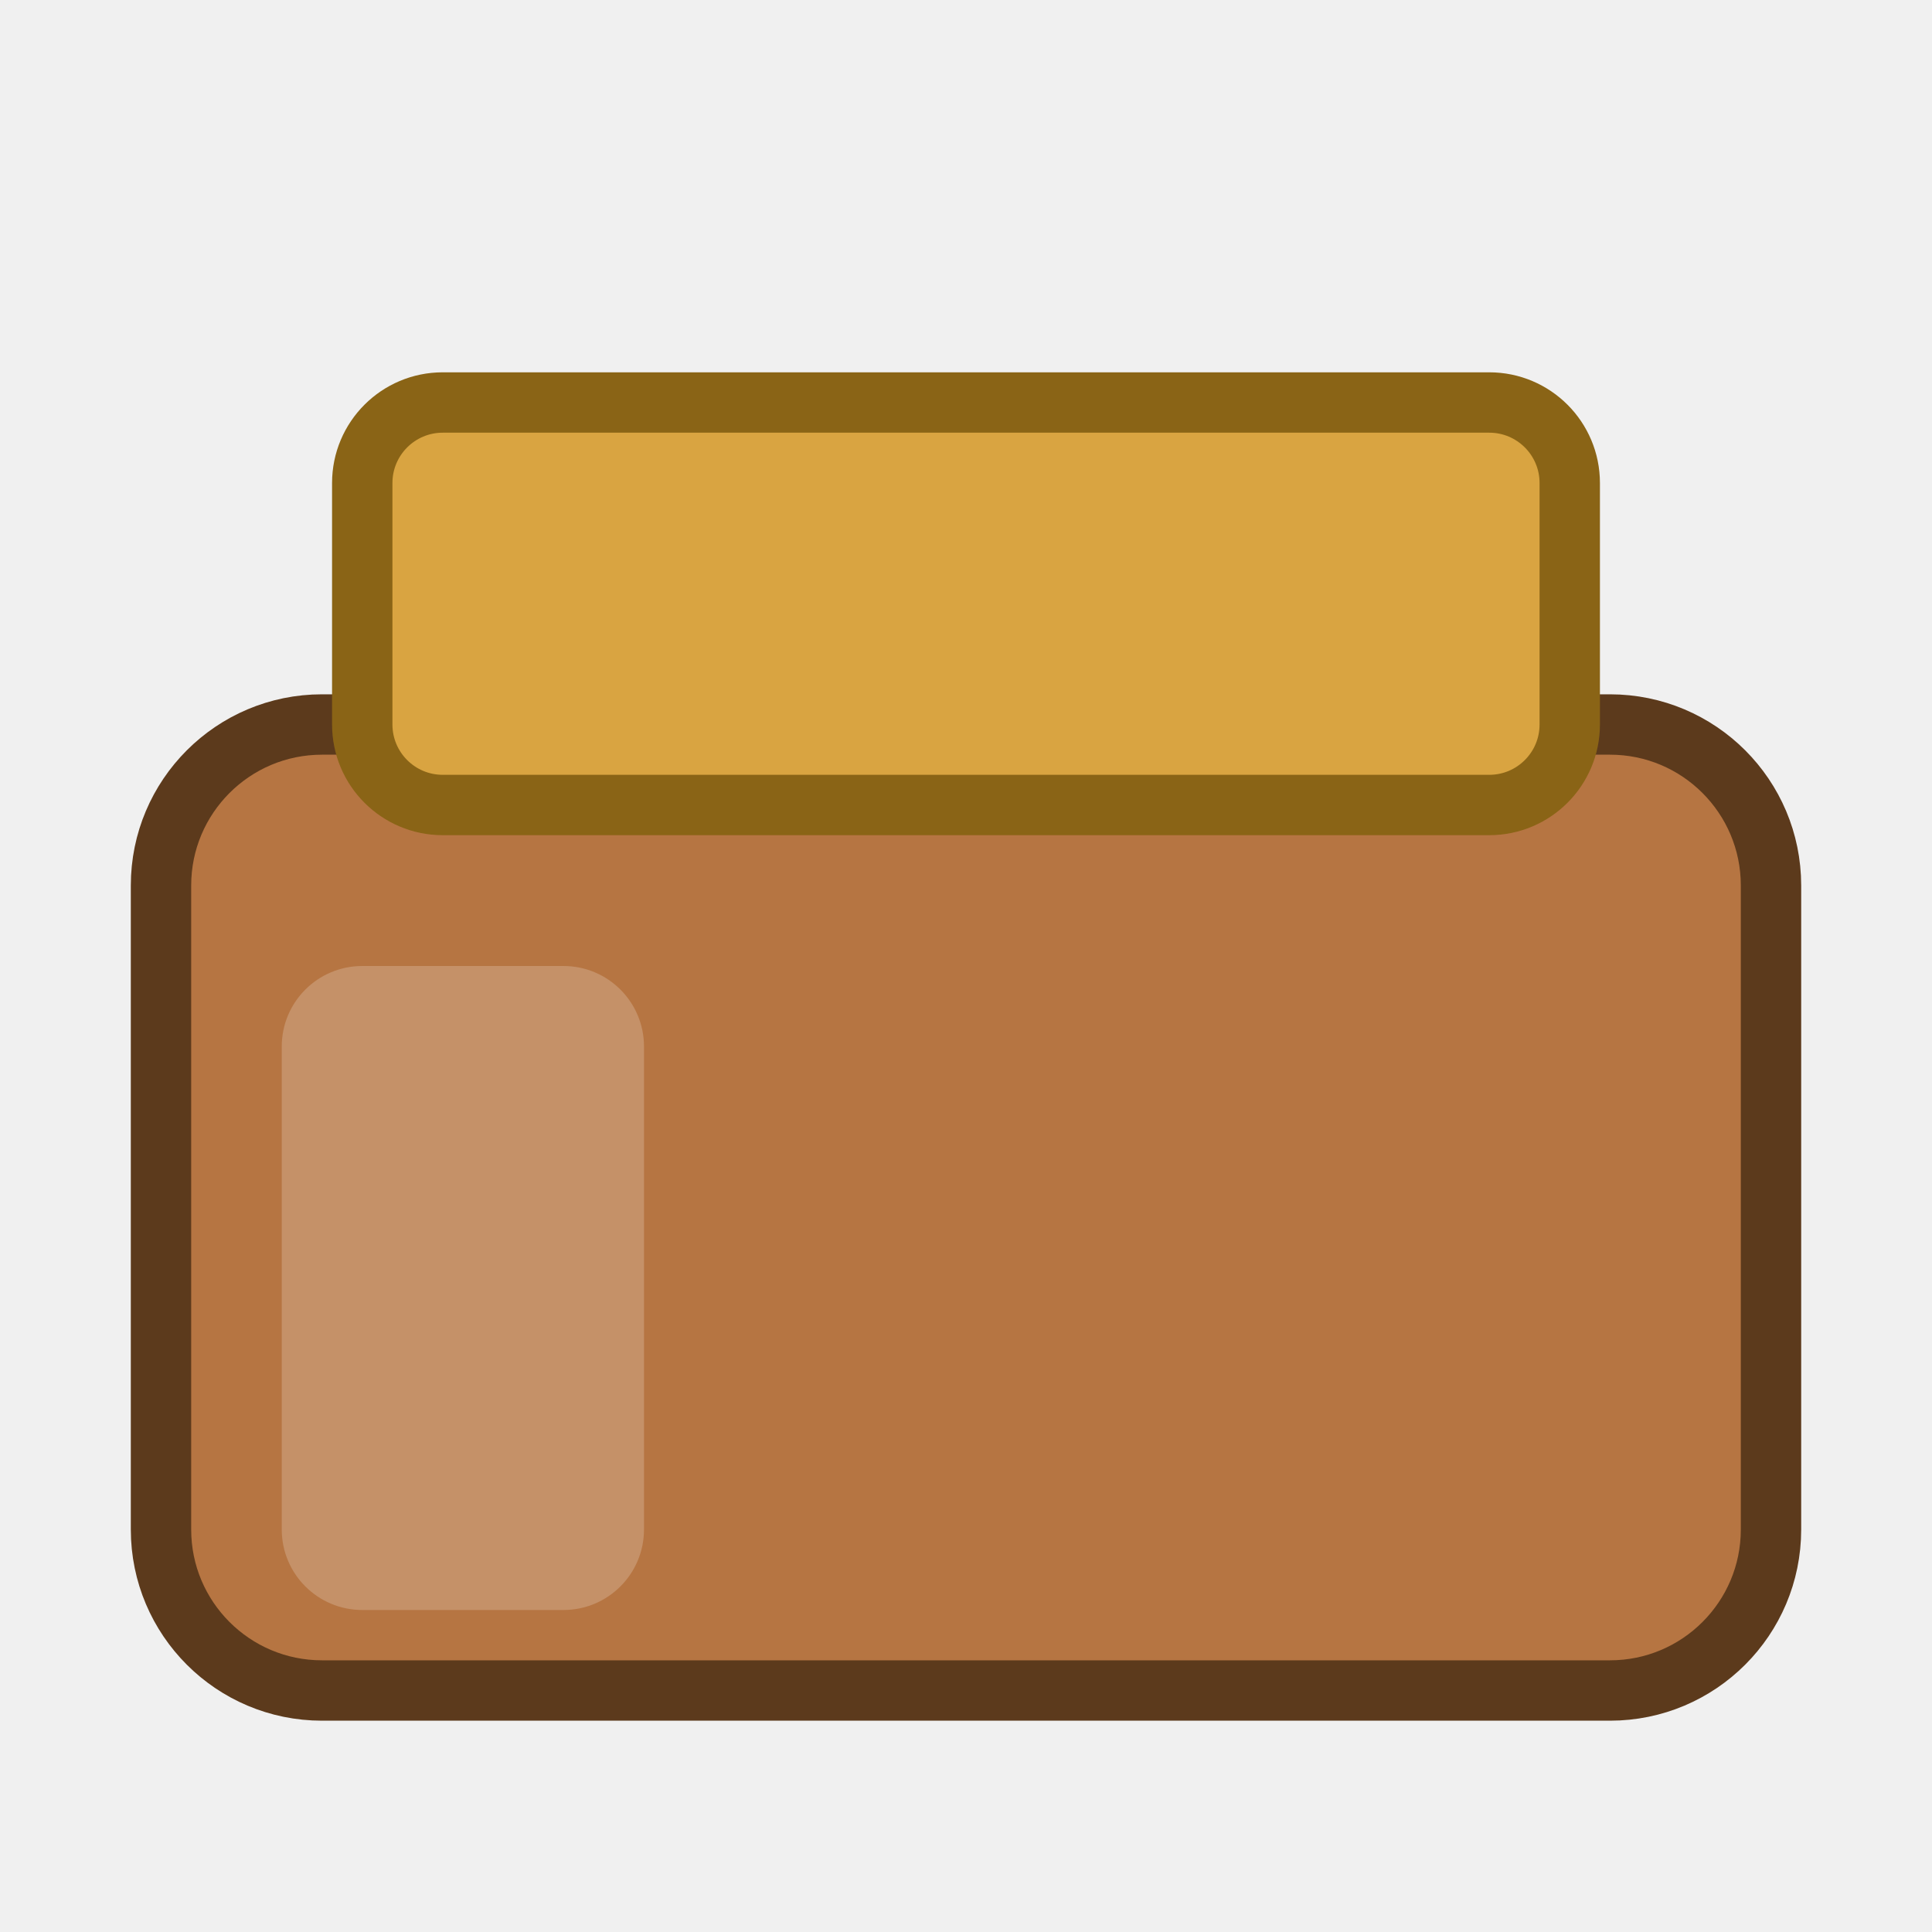
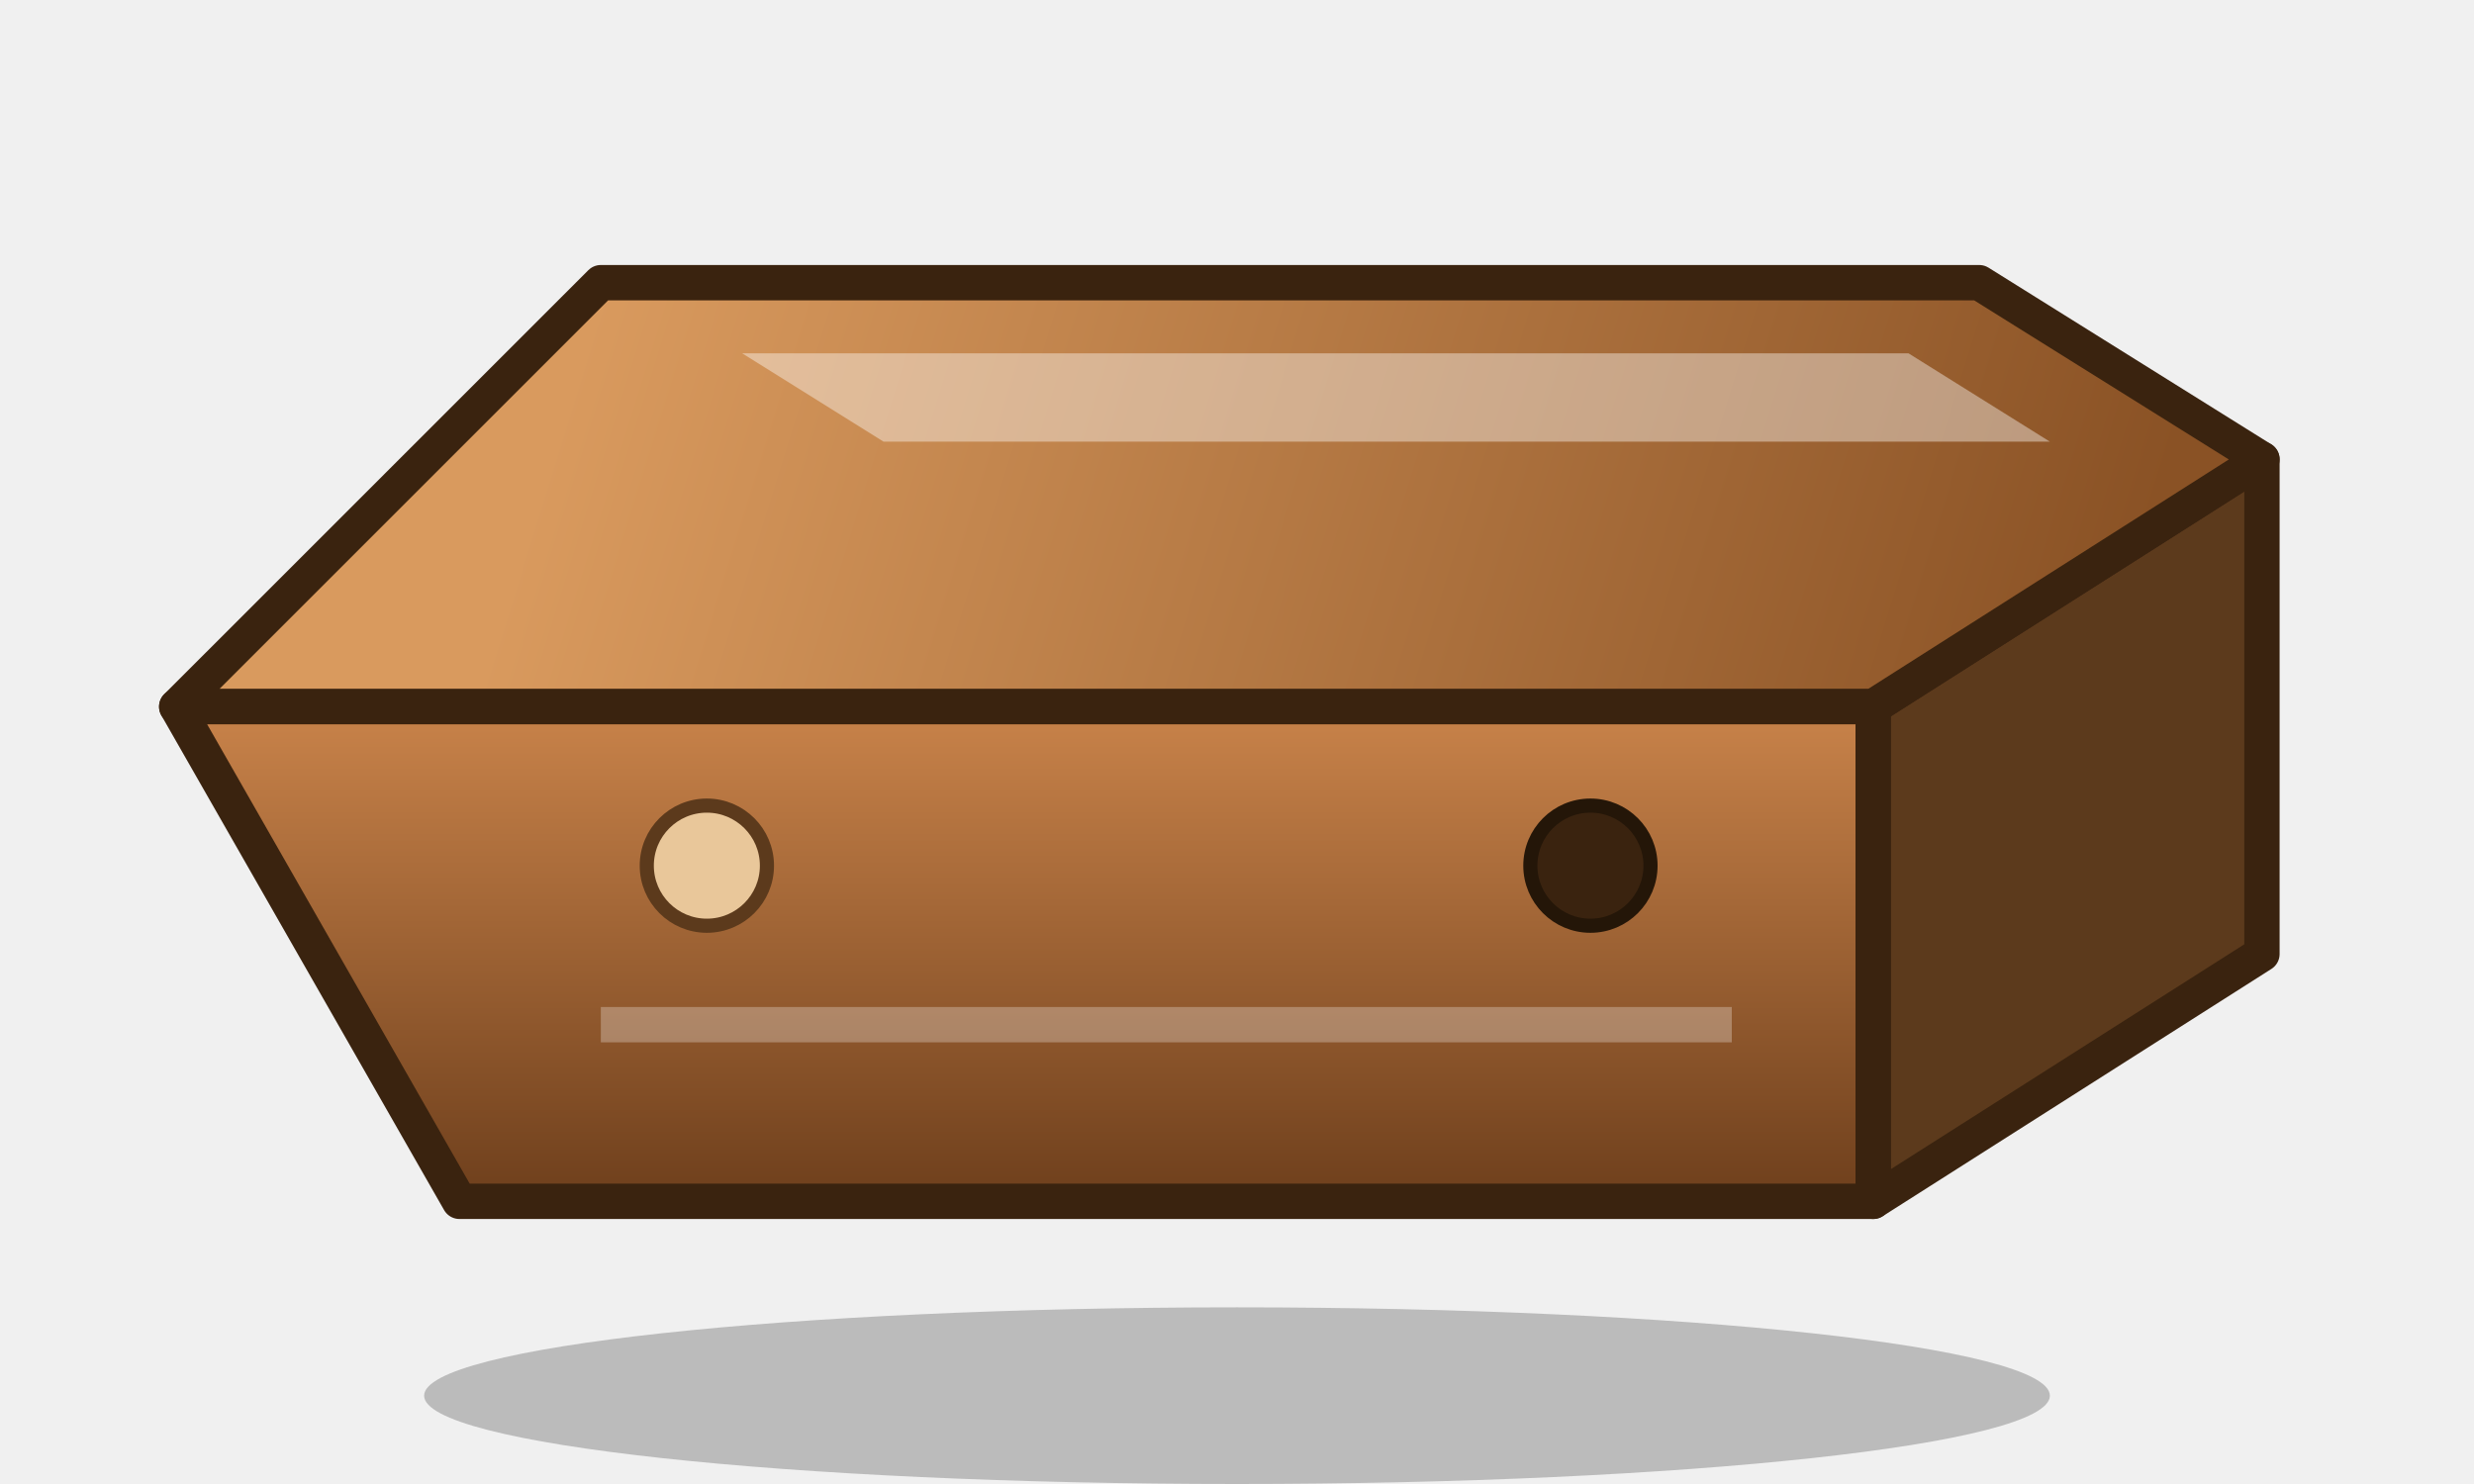
- <svg xmlns="http://www.w3.org/2000/svg" viewBox="0 0 48 48">
-   <rect x="4" y="18" width="40" height="24" rx="4" fill="#b67542" />
-   <rect x="4" y="18" width="40" height="24" rx="4" fill="none" stroke="#5c3a1c" stroke-width="1.5" />
-   <rect x="9" y="10" width="30" height="10" rx="2" fill="#d9a441" />
-   <rect x="9" y="10" width="30" height="10" rx="2" fill="none" stroke="#8a6416" stroke-width="1.5" />
-   <rect x="7" y="24" width="9" height="16" rx="2" fill="#ffffff" opacity="0.2" />
+ <svg xmlns="http://www.w3.org/2000/svg" viewBox="0 0 140 84">
+   <defs>
+     <linearGradient id="brownTop" x1="34" y1="16" x2="118" y2="42" gradientUnits="userSpaceOnUse">
+       <stop offset="0" stop-color="#d99a5e" />
+       <stop offset="1" stop-color="#8a5225" />
+     </linearGradient>
+     <linearGradient id="brownFront" x1="0" y1="40" x2="0" y2="68" gradientUnits="userSpaceOnUse">
+       <stop offset="0" stop-color="#c9834a" />
+       <stop offset="1" stop-color="#6e3f1c" />
+     </linearGradient>
+   </defs>
+   <ellipse cx="70" cy="79" rx="46" ry="5" fill="#000000" opacity="0.22" />
+   <polygon points="106,40 128,26 128,54 106,68" fill="#5c3a1c" stroke="#3a230f" stroke-width="2" stroke-linejoin="round" />
+   <polygon points="10,40 34,16 112,16 128,26 106,40" fill="url(#brownTop)" stroke="#3a230f" stroke-width="2" stroke-linejoin="round" />
+   <polygon points="10,40 106,40 106,68 26,68" fill="url(#brownFront)" stroke="#3a230f" stroke-width="2" stroke-linejoin="round" />
+   <polygon points="42,20 108,20 116,25 50,25" fill="#ffffff" opacity="0.4" />
+   <line x1="34" y1="58" x2="98" y2="58" stroke="#ffffff" stroke-width="2" opacity="0.28" />
+   <circle cx="40" cy="49" r="3.4" fill="#e9c79a" stroke="#5c3a1c" stroke-width="0.8" />
+   <circle cx="90" cy="49" r="3.4" fill="#3a230f" stroke="#241608" stroke-width="0.8" />
</svg>
